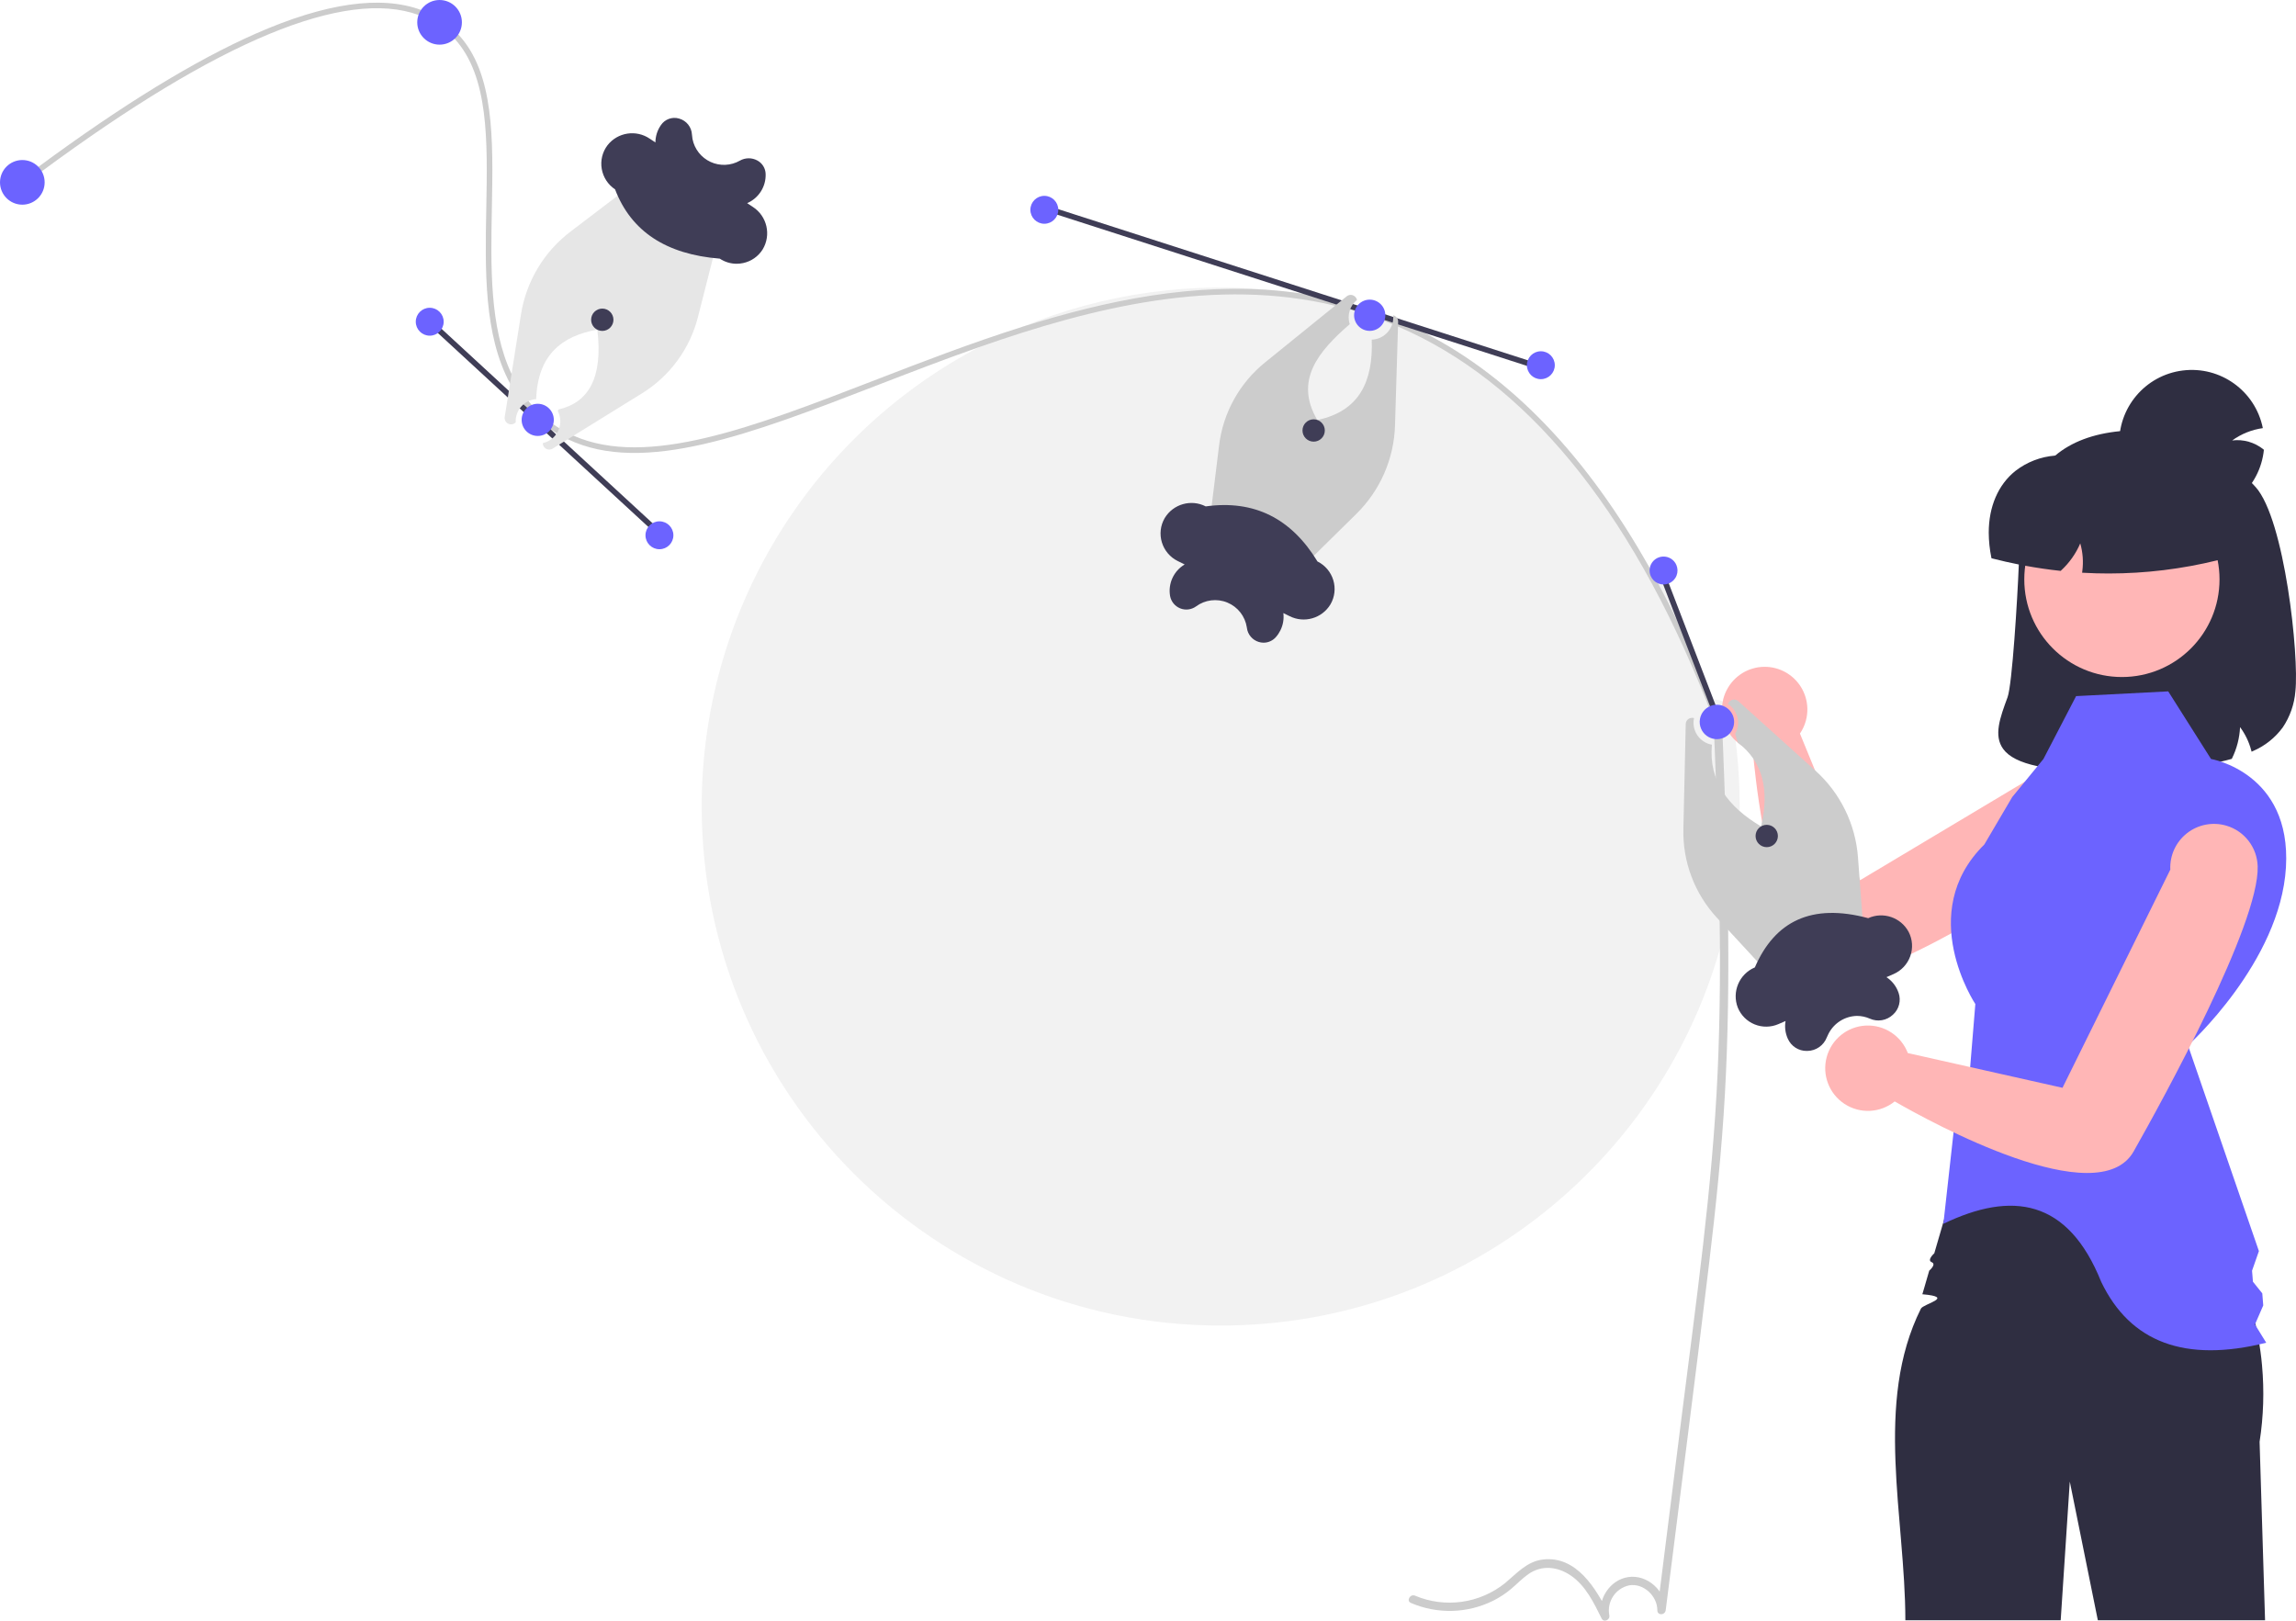
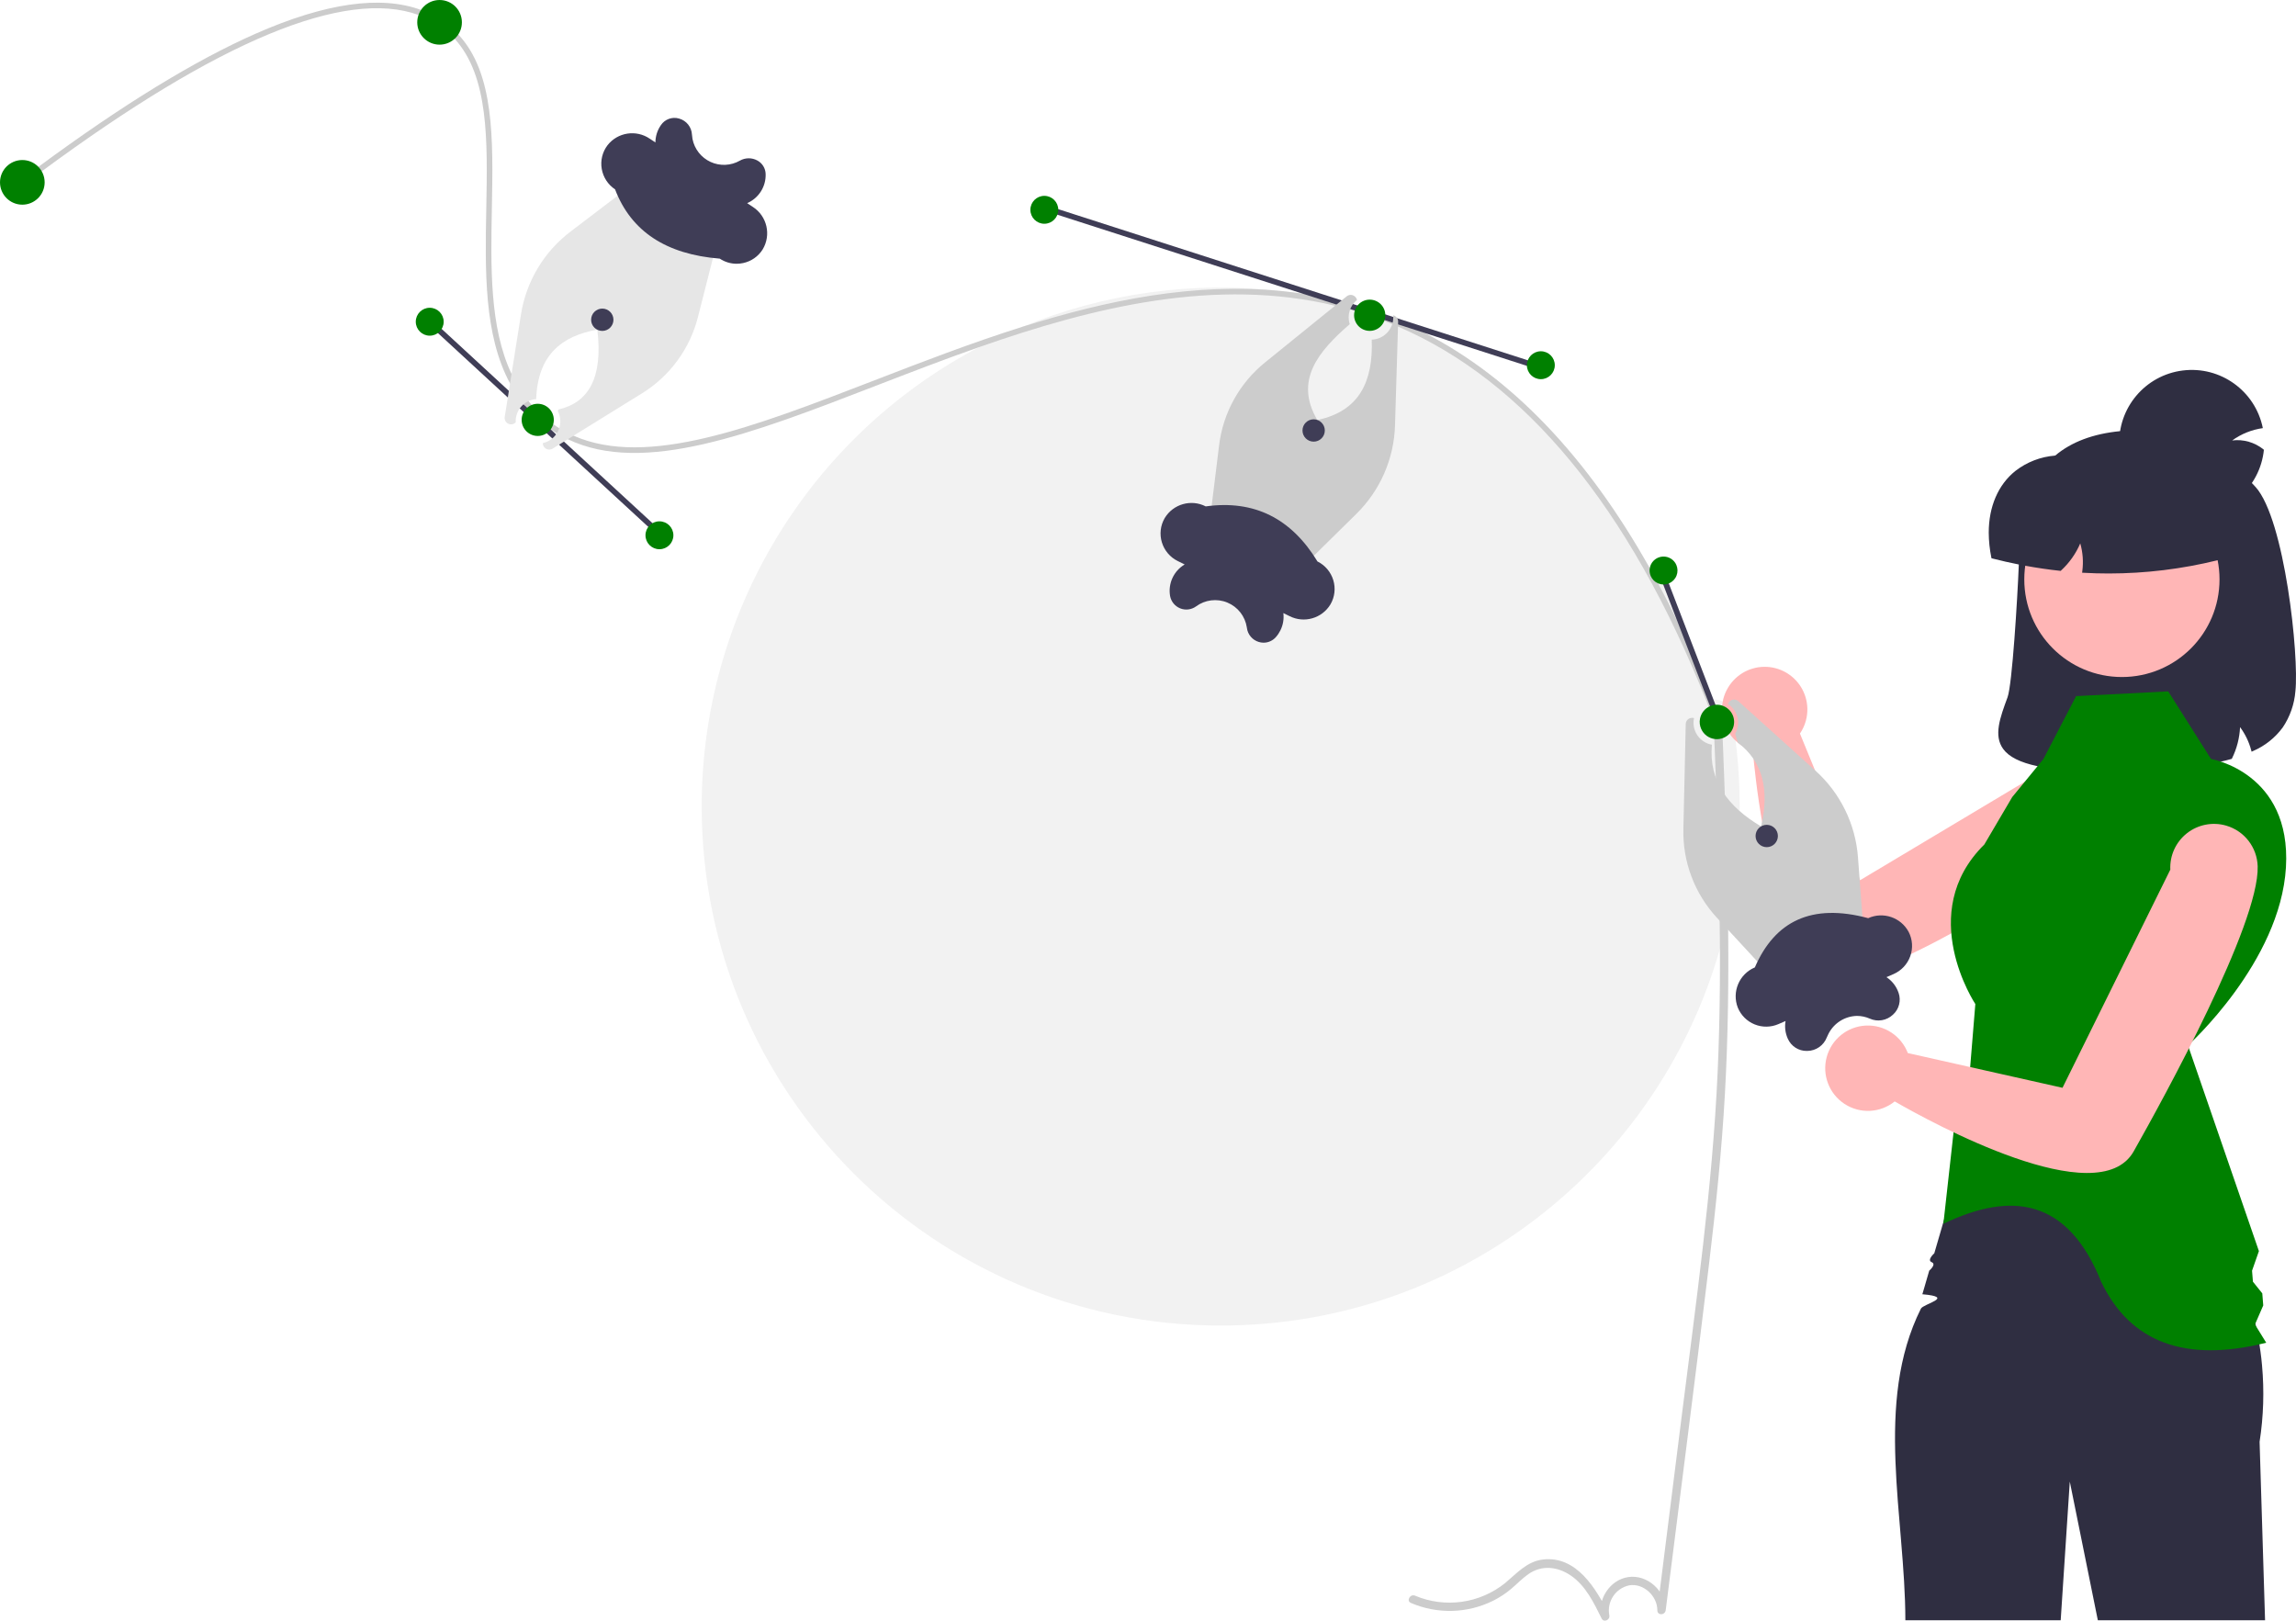
<svg xmlns="http://www.w3.org/2000/svg" data-name="Layer 1" width="822.842" height="580.81" viewBox="0 0 822.842 580.81">
  <path d="M812.055,448.637a186.535,186.535,0,0,1-5.05,43.22c-19.49,81.88-93.11,142.78-180.95,142.78-102.72,0-186-83.28-186-186A185.977,185.977,0,0,1,539.365,284.037c.01,0,.02-.01.03-.01q7.56-4.006,15.54-7.3a187.031,187.031,0,0,1,93.06-12.81c2.71.32,5.41.7,8.08,1.13q6.525,1.065,12.88,2.57,1.605.36,3.18.78c.21.05.41.11.62.16s.41.1.61.16h.01c.4.1.8.2,1.2.31.98.27,1.96.54,2.94.83q4.545,1.291,8.99,2.83c.47.16.93.32,1.4.48.24.09.47.17.71.26.25.08.49.17.74.26a184.001,184.001,0,0,1,19.5,8.35l-9.75-3.14c31.19,15.99,58.19,44.22,80.72,84.33a5.006,5.006,0,0,1,9.17-1.84,4.745,4.745,0,0,1,.35.67,5,5,0,0,1-2.6,6.58.498.498,0,0,1-.11.04l16.02,41.65a7.742,7.742,0,0,1,3.34.63,14.713,14.713,0,0,1,1.37-3.99c.32,1.38.62,2.77.91,4.17.1.52.21,1.03.3,1.55v.01q.825,4.125,1.44,8.33c.04.23.07.45.11.68v.01c.16,1.1.31,2.21.45,3.32q1.11,8.805,1.39,17.86C812.025,444.807,812.055,446.717,812.055,448.637Z" transform="translate(-188.5791 -159.5948)" fill="#f2f2f2" />
  <path d="M802.769,419.308c1.622,41.519,3.247,83.105,1.373,124.645-1.86,41.252-7.729,82.209-12.871,123.143l-8.737,69.559h3c.009-6.879-6.55-12.933-13.471-11.869-6.617,1.018-11.09,8.089-9.631,14.504l2.742-1.156c-4.559-9.196-11.579-21.084-23.677-19.643-5.686.677-9.349,4.965-13.498,8.423a31.786,31.786,0,0,1-32.268,4.542c-1.753-.762-3.282,1.822-1.514,2.59a35.124,35.124,0,0,0,29.502-.801,32.89,32.89,0,0,0,6.401-4.21c2.078-1.732,3.946-3.735,6.166-5.293,4.828-3.39,10.497-2.736,15.246.489,5.329,3.619,8.278,9.82,11.052,15.416.782,1.577,3.105.442,2.742-1.156a9.216,9.216,0,0,1,7.117-10.746c5.163-.875,10.099,3.844,10.092,8.909-.003,1.986,2.766,1.859,3,0,5.184-41.273,10.559-82.527,15.506-123.829,2.439-20.363,4.576-40.771,5.718-61.253,1.157-20.743,1.385-41.528,1.125-62.299-.293-23.333-1.203-46.652-2.114-69.967-.075-1.924-3.076-1.934-3,0Z" transform="translate(-188.5791 -159.5948)" fill="#ccc" />
  <path d="M942.955,458.867a549.218,549.218,0,0,1-55.05,35.2c-5.2,2.86-10.3,5.49-15.1,7.72-7.44,3.46-14.17,5.97-19.43,6.9l-.01.01c-.77.14-1.52.24-2.23.31-6.53.63-11.88-3.29-16.24-9.73-6.08-8.96-10.25-22.8-13.06-36.08-.561-2.62-1.061-5.21-1.51-7.74-2.1-11.69-3.15-22.03-3.58-26.91a15.159,15.159,0,0,1-5.42-2.85v-.01a9.05,9.05,0,0,1-.75-.65,14.623,14.623,0,0,1-1.51-1.64,15.116,15.116,0,0,1-3.35-9.53,15.238,15.238,0,0,1,1.65-6.9v-.01a15.293,15.293,0,1,1,26.28,15.52l5.39,13.16.01.01,15.979,38.98v.01l.17.41,59.03-35.29L922.465,434.827l1.59-.95A15.671,15.671,0,0,1,945.445,436.007h.01a15.717,15.717,0,0,1-2.5,22.86Z" transform="translate(-188.5791 -159.5948)" fill="#ffb6b6" />
  <path d="M805.935,420.327l-1.87.7q-1.935-5.19-3.94-10.21C772.385,341.327,735.265,296.267,689.595,276.627c-.69-.3-1.38-.59-2.08-.87-.93-.39-1.87-.77-2.81-1.12-1.52-.6-3.06-1.16-4.6-1.69q-3.089-1.065-6.19-1.97c-.5-.15-1.01-.3-1.51-.43-1.79-.51-3.57-.98-5.36-1.39-42.73-10.23-86.49.43-127.65,14.87-.01,0-.02.01-.03.01-12.57,4.41-24.91,9.18-36.89,13.81-44.3,17.12-83.25,32.17-110.4,19.16-1.04-.49-2.06-1.03-3.06-1.61-1.08-.63-2.15-1.31-3.19-2.03-.13-.09-.26-.18-.38-.28-1.12-.8-2.22-1.66-3.29-2.58a45.649,45.649,0,0,1-4.47-4.42c-.27-.3-.54-.6-.8-.91-.05-.07-.11-.14-.16-.2a47.987,47.987,0,0,1-5.36-7.98c-9.38-17.4-8.94-40.4-8.51-62.8.46-24.24.91-47.29-11.35-60.7a30.456,30.456,0,0,0-5.94-5.06,33.041,33.041,0,0,0-6.99-3.48c-26.37-9.56-71.71,9.25-135.04,56.05-2.1,1.55-4.21,3.13-6.35,4.74l-1.21-1.6c2.14-1.61,4.26-3.2,6.36-4.75,29.95-22.12,56.12-38.16,77.9-47.75,24.9-10.97,44.77-13.81,59.23-8.49a35.115,35.115,0,0,1,7.2,3.6,33.53,33.53,0,0,1,6.16,5.18c12.96,13.92,12.5,37.5,12.03,62.29-.4,21.07-.82,42.68,7.05,59.37a47.314,47.314,0,0,0,6.62,10.41c.16.19.33.38.49.57a45.248,45.248,0,0,0,4.45,4.42c.93.81,1.89,1.56,2.87,2.27a39.833,39.833,0,0,0,3.55,2.31,41.251,41.251,0,0,0,4.24,2.16c26.39,11.64,64.44-3.07,107.63-19.76,17.12-6.62,34.94-13.5,53.18-19.25,30.31-9.56,61.78-15.99,93.06-12.81,2.5.24,5.01.56,7.51.95,4.51.68,9.01,1.57,13.5,2.7,1.05.26,2.09.54,3.13.83.41.1.81.22,1.22.34.4.11.81.22,1.21.34,2.06.61,4.13,1.27,6.19,1.98,1.75.61,3.5,1.25,5.23,1.92.63.25,1.27.5,1.91.77.57.23,1.15.47,1.72.71,3.2,1.36,6.37,2.83,9.49,4.44,31.19,15.99,58.19,44.22,80.72,84.33,1,1.78,2,3.59,2.98,5.43q3.465,6.435,6.77,13.26,6.555,13.47,12.51,28.44,1.364,3.39,2.68,6.87C805.155,418.257,805.545,419.287,805.935,420.327Z" transform="translate(-188.5791 -159.5948)" fill="#ccc" />
-   <circle cx="8.002" cy="65.351" r="8" fill="#6c63ff" />
-   <circle cx="157.535" cy="8.002" r="8" fill="#6c63ff" />
+   <circle cx="8.002" cy="65.351" r="8" fill="green" />
+   <circle cx="157.535" cy="8.002" r="8" fill="green" />
  <rect x="383.404" y="256.559" width="2" height="113.719" transform="matrix(0.67755, -0.73548, 0.73548, 0.67755, -295.1392, 224.1903)" fill="#3f3d56" />
-   <circle cx="154.006" cy="115.299" r="5" fill="#6c63ff" />
+   <circle cx="154.006" cy="115.299" r="5" fill="green" />
  <path d="M425.005,218.257,411.525,228.517l-18.45,14.05a46.373,46.373,0,0,0-17.8,29.79l-3.37,21.24-.54,3.4-.42,2.66-.37,2.38L369.465,309.007a2.294,2.294,0,0,0,3.931,1.947,7.971,7.971,0,0,1,7.344-8.335c.525-15.642,9.013-22.634,21.875-24.873l.13-.15-.09.18c2.057,17.201-3.125,26.098-13.92,28.56l-.27.554c.087.167.176.333.252.509a7.987,7.987,0,0,1-5.603,10.995,2.294,2.294,0,0,0,.07.622,2.317,2.317,0,0,0,3.44,1.36l2.31-1.43,1.77-1.09,1.37-.85,2.05-1.27,24.47-15.13a45.248,45.248,0,0,0,20.13-27.44l5.8-22.81,4.18-16.42Z" transform="translate(-188.5791 -159.5948)" fill="#e6e6e6" />
-   <circle cx="236.329" cy="191.83" r="5" fill="#6c63ff" />
+   <circle cx="236.329" cy="191.83" r="5" fill="green" />
  <path d="M856.175,490.027l-1.15-15.39v-.01l-.58-7.73a46.39,46.39,0,0,0-15.28-31.15l-.12-.1-.01-.01-27.44-24.73a2.261,2.261,0,0,0-2.76-.25,2.186,2.186,0,0,0-.561.48,2.211,2.211,0,0,0-.416.764,7.981,7.981,0,0,1,2.584,10.65l.882,3.136v.01c9.155,6.836,11.387,17.131,8.41,30.03l.06.2-.1-.17c-11.761-6.995-18.794-16.207-17.6-29.279a7.985,7.985,0,0,1-6.42-9.532,2.19,2.19,0,0,0-.651-.099,2.06,2.06,0,0,0-.6.08,2.255,2.255,0,0,0-1.71,2.17l-.84,37.58a45.218,45.218,0,0,0,12.03,31.83l3.1,3.35,12.87,13.94L831.365,518.247l22-9.55.01-.01,4.06-1.76Z" transform="translate(-188.5791 -159.5948)" fill="#ccc" />
-   <circle cx="192.713" cy="150.47" r="5.763" fill="#6c63ff" />
+   <circle cx="192.713" cy="150.47" r="5.763" fill="green" />
  <circle cx="215.849" cy="114.593" r="4" fill="#3f3d56" />
  <polygon points="616.666 257.452 616.186 257.632 614.796 258.172 612.056 251.052 601.016 222.362 600.996 222.322 596.056 209.462 596.046 209.462 594.466 205.342 596.336 204.622 598.056 209.082 614.076 250.732 616.666 257.452" fill="#3f3d56" />
-   <path d="M786.745,368.637a.498.498,0,0,1-.11.04,5.035,5.035,0,0,1-2,.38h-.01a5.129,5.129,0,0,1-1.82-.4,5.005,5.005,0,0,1-2.63-2.61,4.942,4.942,0,0,1-.35-2.82,5.006,5.006,0,0,1,9.17-1.84,4.745,4.745,0,0,1,.35.67A5,5,0,0,1,786.745,368.637Z" transform="translate(-188.5791 -159.5948)" fill="#6c63ff" />
-   <path d="M809.506,420.848a.287.287,0,0,1-.039.085v.008a5.806,5.806,0,0,1-.817,1.295,6.138,6.138,0,0,1-2.305,1.743,6.2,6.2,0,0,1-3.161.478v-.008a6.154,6.154,0,0,1-4.95-3.67,6.067,6.067,0,0,1-.409-3.593,6.141,6.141,0,0,1,3.601-4.518c.108-.046.224-.093.331-.131.131-.046.262-.093.393-.131a6.421,6.421,0,0,1,1.118-.224,4.287,4.287,0,0,1,.439-.023,5.97,5.97,0,0,1,2.575.486,6.241,6.241,0,0,1,1.403.817v.008a5.173,5.173,0,0,1,.586.509v.008a6.275,6.275,0,0,1,1.272,1.881A6.12,6.12,0,0,1,809.506,420.848Z" transform="translate(-188.5791 -159.5948)" fill="#6c63ff" />
+   <path d="M786.745,368.637a.498.498,0,0,1-.11.04,5.035,5.035,0,0,1-2,.38h-.01a5.129,5.129,0,0,1-1.82-.4,5.005,5.005,0,0,1-2.63-2.61,4.942,4.942,0,0,1-.35-2.82,5.006,5.006,0,0,1,9.17-1.84,4.745,4.745,0,0,1,.35.67A5,5,0,0,1,786.745,368.637Z" transform="translate(-188.5791 -159.5948)" fill="green" />
+   <path d="M809.506,420.848a.287.287,0,0,1-.039.085v.008a5.806,5.806,0,0,1-.817,1.295,6.138,6.138,0,0,1-2.305,1.743,6.2,6.2,0,0,1-3.161.478v-.008a6.154,6.154,0,0,1-4.95-3.67,6.067,6.067,0,0,1-.409-3.593,6.141,6.141,0,0,1,3.601-4.518c.108-.046.224-.093.331-.131.131-.046.262-.093.393-.131a6.421,6.421,0,0,1,1.118-.224,4.287,4.287,0,0,1,.439-.023,5.97,5.97,0,0,1,2.575.486,6.241,6.241,0,0,1,1.403.817v.008a5.173,5.173,0,0,1,.586.509v.008a6.275,6.275,0,0,1,1.272,1.881A6.12,6.12,0,0,1,809.506,420.848Z" transform="translate(-188.5791 -159.5948)" fill="green" />
  <circle cx="633.161" cy="299.6" r="4" fill="#3f3d56" />
  <polygon points="552.916 130.852 552.306 132.752 547.216 131.112 520.276 122.442 510.526 119.302 501.036 116.252 499.086 115.622 496.336 114.732 485.396 111.212 483.906 110.742 478.976 109.152 467.496 105.452 466.926 105.272 378.945 76.952 373.566 75.222 374.176 73.322 379.266 74.962 480.826 107.652 484.896 108.962 486.036 109.322 488.936 110.262 497.846 113.122 499.326 113.602 500.746 114.062 547.536 129.122 552.916 130.852" fill="#3f3d56" />
  <path d="M689.615,274.457a2.188,2.188,0,0,0-.26-.77l-.03-.03a2.23,2.23,0,0,0-1.27-1.01.599.599,0,0,0-.18-.04h-.002a7.981,7.981,0,0,1-7.684,8.705l-.004.006c.534,14.78-4.298,25.598-19.46,28.79l-.12.17.06-.19c-8.308-14.153.343-24.53,11.627-34.32a8,8,0,0,1,2.604-8.672l-0-.008a2.286,2.286,0,0,0-.94-1.38,2.252,2.252,0,0,0-2.76.09l-1.79,1.45-.4.32-.05.05-1.4,1.13-.51.41-25.07,20.3a45.231,45.231,0,0,0-16.5,29.75L622.605,342.577l-2.07,16.82,25.49,12.56,12.08-11.89,16.52-16.27a46.377,46.377,0,0,0,13.9-31.8l1.07-35.37.02-.78.03-.94A3.187,3.187,0,0,0,689.615,274.457Z" transform="translate(-188.5791 -159.5948)" fill="#ccc" />
-   <circle cx="374.27" cy="75.188" r="5" fill="#6c63ff" />
-   <circle cx="552.211" cy="130.884" r="5" fill="#6c63ff" />
+   <circle cx="374.27" cy="75.188" r="5" fill="green" />
+   <circle cx="552.211" cy="130.884" r="5" fill="green" />
  <circle cx="470.787" cy="154.274" r="4" fill="#3f3d56" />
  <path d="M996.965,334.157c-.45-.5-.9-.98-1.36-1.46C984.295,320.807,969.515,313.757,955.715,313.757q-3.84,0-7.35.35-14.535,1.425-23.25,8.76-12.87,10.83-12.9,34.39c0,.87-.05,2.49-.13,4.64-.51,12.53-2.37,43.06-4.04,47.58-2.71,7.36-5.06,13.72-1.56,18.53,2.04,2.81,6.05,4.85,12.31,6.17,1.15.25,2.37.47,3.67.65a139.91,139.91,0,0,0,20.27,1.2c.89,0,1.78,0,2.71-.02h.01c3.21-.02,6.64-.11,10.28-.25,8.51-.33,19.18-1,28.76-3.21h.01c1.25-.28,2.48-.6,3.68-.94l.22-.06.1-.2a28.291,28.291,0,0,0,2.87-11.17,24.5,24.5,0,0,1,3.98,8.24l.15.57.54-.25a25.871,25.871,0,0,0,10.62-8.44,27.051,27.051,0,0,0,4.54-12.99C1012.575,394.687,1007.385,345.777,996.965,334.157Z" transform="translate(-188.5791 -159.5948)" fill="#2f2e41" />
  <path d="M1000.333,740.254h-59.93l-10.05-49.69-3.26,49.69h-55.67c-.029-36.827-11.285-77.843,5.572-111.671.877-1.76,12.481-4.14.518-5.159l.69-2.35,1.09-3.76.69-2.36s2.696-2.254.879-3.019.926-3.179.926-3.179l9.715-33.363.91-3.14h69.37a101.545,101.545,0,0,1,11.01,12.16c1.13,1.44,2.31,3,3.52,4.68.84,1.19,1.71,2.44,2.58,3.75a125.997,125.997,0,0,1,17.1,37.6v.01q.915,3.435,1.62,7.03v.01c.42,2.13.79,4.29,1.08,6.5.22,1.61.41,3.24.55,4.89a112.103,112.103,0,0,1-.87,27.42Z" transform="translate(-188.5791 -159.5948)" fill="#2f2e41" />
-   <path d="M932.614,409.065l33.016-1.701,15.335,24.231s28.853,4.824,26.853,38.824-35.106,63.835-35.106,63.835l25.415,73.706L995.67,614.983l.315,3.943,3.353,4.176.345,4.319-2.971,6.833,4.04,6.543c-29.084,7.26-48.709-.128-59.125-21.781-11.938-29.795-32.044-32.636-56.583-20.845l3.668-32.917,4.531-6.076-2.531-7.924,3.805-7.622,1.984-24.211s-21.704-32.607,3.212-57.167l10-17,11.189-13.651Z" transform="translate(-188.5791 -159.5948)" fill="#6c63ff" />
+   <path d="M932.614,409.065l33.016-1.701,15.335,24.231s28.853,4.824,26.853,38.824-35.106,63.835-35.106,63.835l25.415,73.706L995.67,614.983l.315,3.943,3.353,4.176.345,4.319-2.971,6.833,4.04,6.543c-29.084,7.26-48.709-.128-59.125-21.781-11.938-29.795-32.044-32.636-56.583-20.845l3.668-32.917,4.531-6.076-2.531-7.924,3.805-7.622,1.984-24.211s-21.704-32.607,3.212-57.167l10-17,11.189-13.651Z" transform="translate(-188.5791 -159.5948)" fill="green" />
  <circle cx="760.449" cy="207.644" r="34.984" fill="#ffb6b6" />
  <path d="M972.015,323.757h-34.25a40.207,40.207,0,0,0-12.65-.89,26.552,26.552,0,0,0-14.3,5.53c-6.13,4.92-9.51,12.76-9.51,22.08a45.714,45.714,0,0,0,.92,8.87l.06.31.3.08q4.739,1.215,9.5,2.16c.76.15,1.53.3,2.3.44,4.16.77,8.32,1.38,12.45,1.82l.229.03.17-.15a28.326,28.326,0,0,0,6.87-9.71,24.425,24.425,0,0,1,.73,9.97l-.07.54.54.03q4.515.255,9.04.25a163.34,163.34,0,0,0,38.99-4.75c.84-.2,1.67-.41,2.5-.63l.38-.1V337.957A14.216,14.216,0,0,0,972.015,323.757Z" transform="translate(-188.5791 -159.5948)" fill="#2f2e41" />
  <path d="M999.915,320.791a25.99,25.99,0,1,1-.38-7.77,24.673,24.673,0,0,0-10.99,4.42,14.92,14.92,0,0,1,11.19,3.19C999.795,320.681,999.855,320.731,999.915,320.791Z" transform="translate(-188.5791 -159.5948)" fill="#2f2e41" />
  <path d="M452.577,254.117a10.913,10.913,0,0,1-6.045-1.831c-19.193-1.529-31.763-9.744-37.527-24.833a11.042,11.042,0,0,1-4.774-7.332,10.914,10.914,0,0,1,2.095-8.509,11.212,11.212,0,0,1,15.121-2.308l2.024,1.34a10.862,10.862,0,0,1,1.821-5.99l.144-.212a5.835,5.835,0,0,1,6.523-2.358,6.291,6.291,0,0,1,4.607,5.774,12.042,12.042,0,0,0,.188,1.523,11.493,11.493,0,0,0,16.971,7.789,6.429,6.429,0,0,1,6.274-.057,5.646,5.646,0,0,1,2.969,4.815,10.974,10.974,0,0,1-6.619,10.472l2.034,1.347a11.234,11.234,0,0,1,3.505,15.264,10.923,10.923,0,0,1-6.992,4.859A11.084,11.084,0,0,1,452.577,254.117Z" transform="translate(-188.5791 -159.5948)" fill="#3f3d56" />
  <path d="M641.437,389.918a5.936,5.936,0,0,1-1.74-.263,6.05,6.05,0,0,1-4.257-5.058l-.019-.135a11.498,11.498,0,0,0-18.212-7.54,5.926,5.926,0,0,1-9.301-3.774,10.977,10.977,0,0,1,5.235-11.267l-2.5-1.232a11.038,11.038,0,0,1-5.662-6.668,10.915,10.915,0,0,1,1.002-8.707,11.209,11.209,0,0,1,14.708-4.199c17.385-2.414,30.666,4.311,40.042,19.732a11.039,11.039,0,0,1,5.663,6.668,10.915,10.915,0,0,1-1.003,8.706,11.21,11.21,0,0,1-14.707,4.2l-2.178-1.073a10.852,10.852,0,0,1-1.049,6.172,10.982,10.982,0,0,1-1.633,2.437A5.848,5.848,0,0,1,641.437,389.918Z" transform="translate(-188.5791 -159.5948)" fill="#3f3d56" />
  <path d="M836.094,536.223a7.334,7.334,0,0,1-6.787-4.355l-.067-.151a10.855,10.855,0,0,1-.753-6.217l-2.557,1.111a11.001,11.001,0,0,1-14.553-5.896,11.236,11.236,0,0,1,6.104-14.422c7.163-16.539,20.293-23.108,40.623-17.652a11.217,11.217,0,0,1,14.489,4.9h0a10.913,10.913,0,0,1,.584,8.743,11.044,11.044,0,0,1-5.976,6.391l-2.556,1.11a10.858,10.858,0,0,1,4.03,4.791q.184.423.33.853a7.304,7.304,0,0,1-2.052,7.826,7.579,7.579,0,0,1-8.282,1.39,11.379,11.379,0,0,0-4.564-.974h-.057A11.725,11.725,0,0,0,843.88,530.068a11.869,11.869,0,0,0-.604,1.294,7.589,7.589,0,0,1-6.982,4.859C836.227,536.222,836.16,536.223,836.094,536.223Z" transform="translate(-188.5791 -159.5948)" fill="#3f3d56" />
  <path d="M986.385,455.473A15.666,15.666,0,0,0,966.377,471.25l-38.638,78.185-55.437-12.448a15.297,15.297,0,1,0-4.7,17.334c13.188,7.594,72.962,40.353,85.647,17.895,10.663-18.877,45.048-81.415,44.437-102.149A15.668,15.668,0,0,0,986.385,455.473Z" transform="translate(-188.5791 -159.5948)" fill="#ffb6b6" />
-   <circle cx="490.881" cy="112.98" r="5.595" fill="#6c63ff" />
+   <circle cx="490.881" cy="112.98" r="5.595" fill="green" />
</svg>
